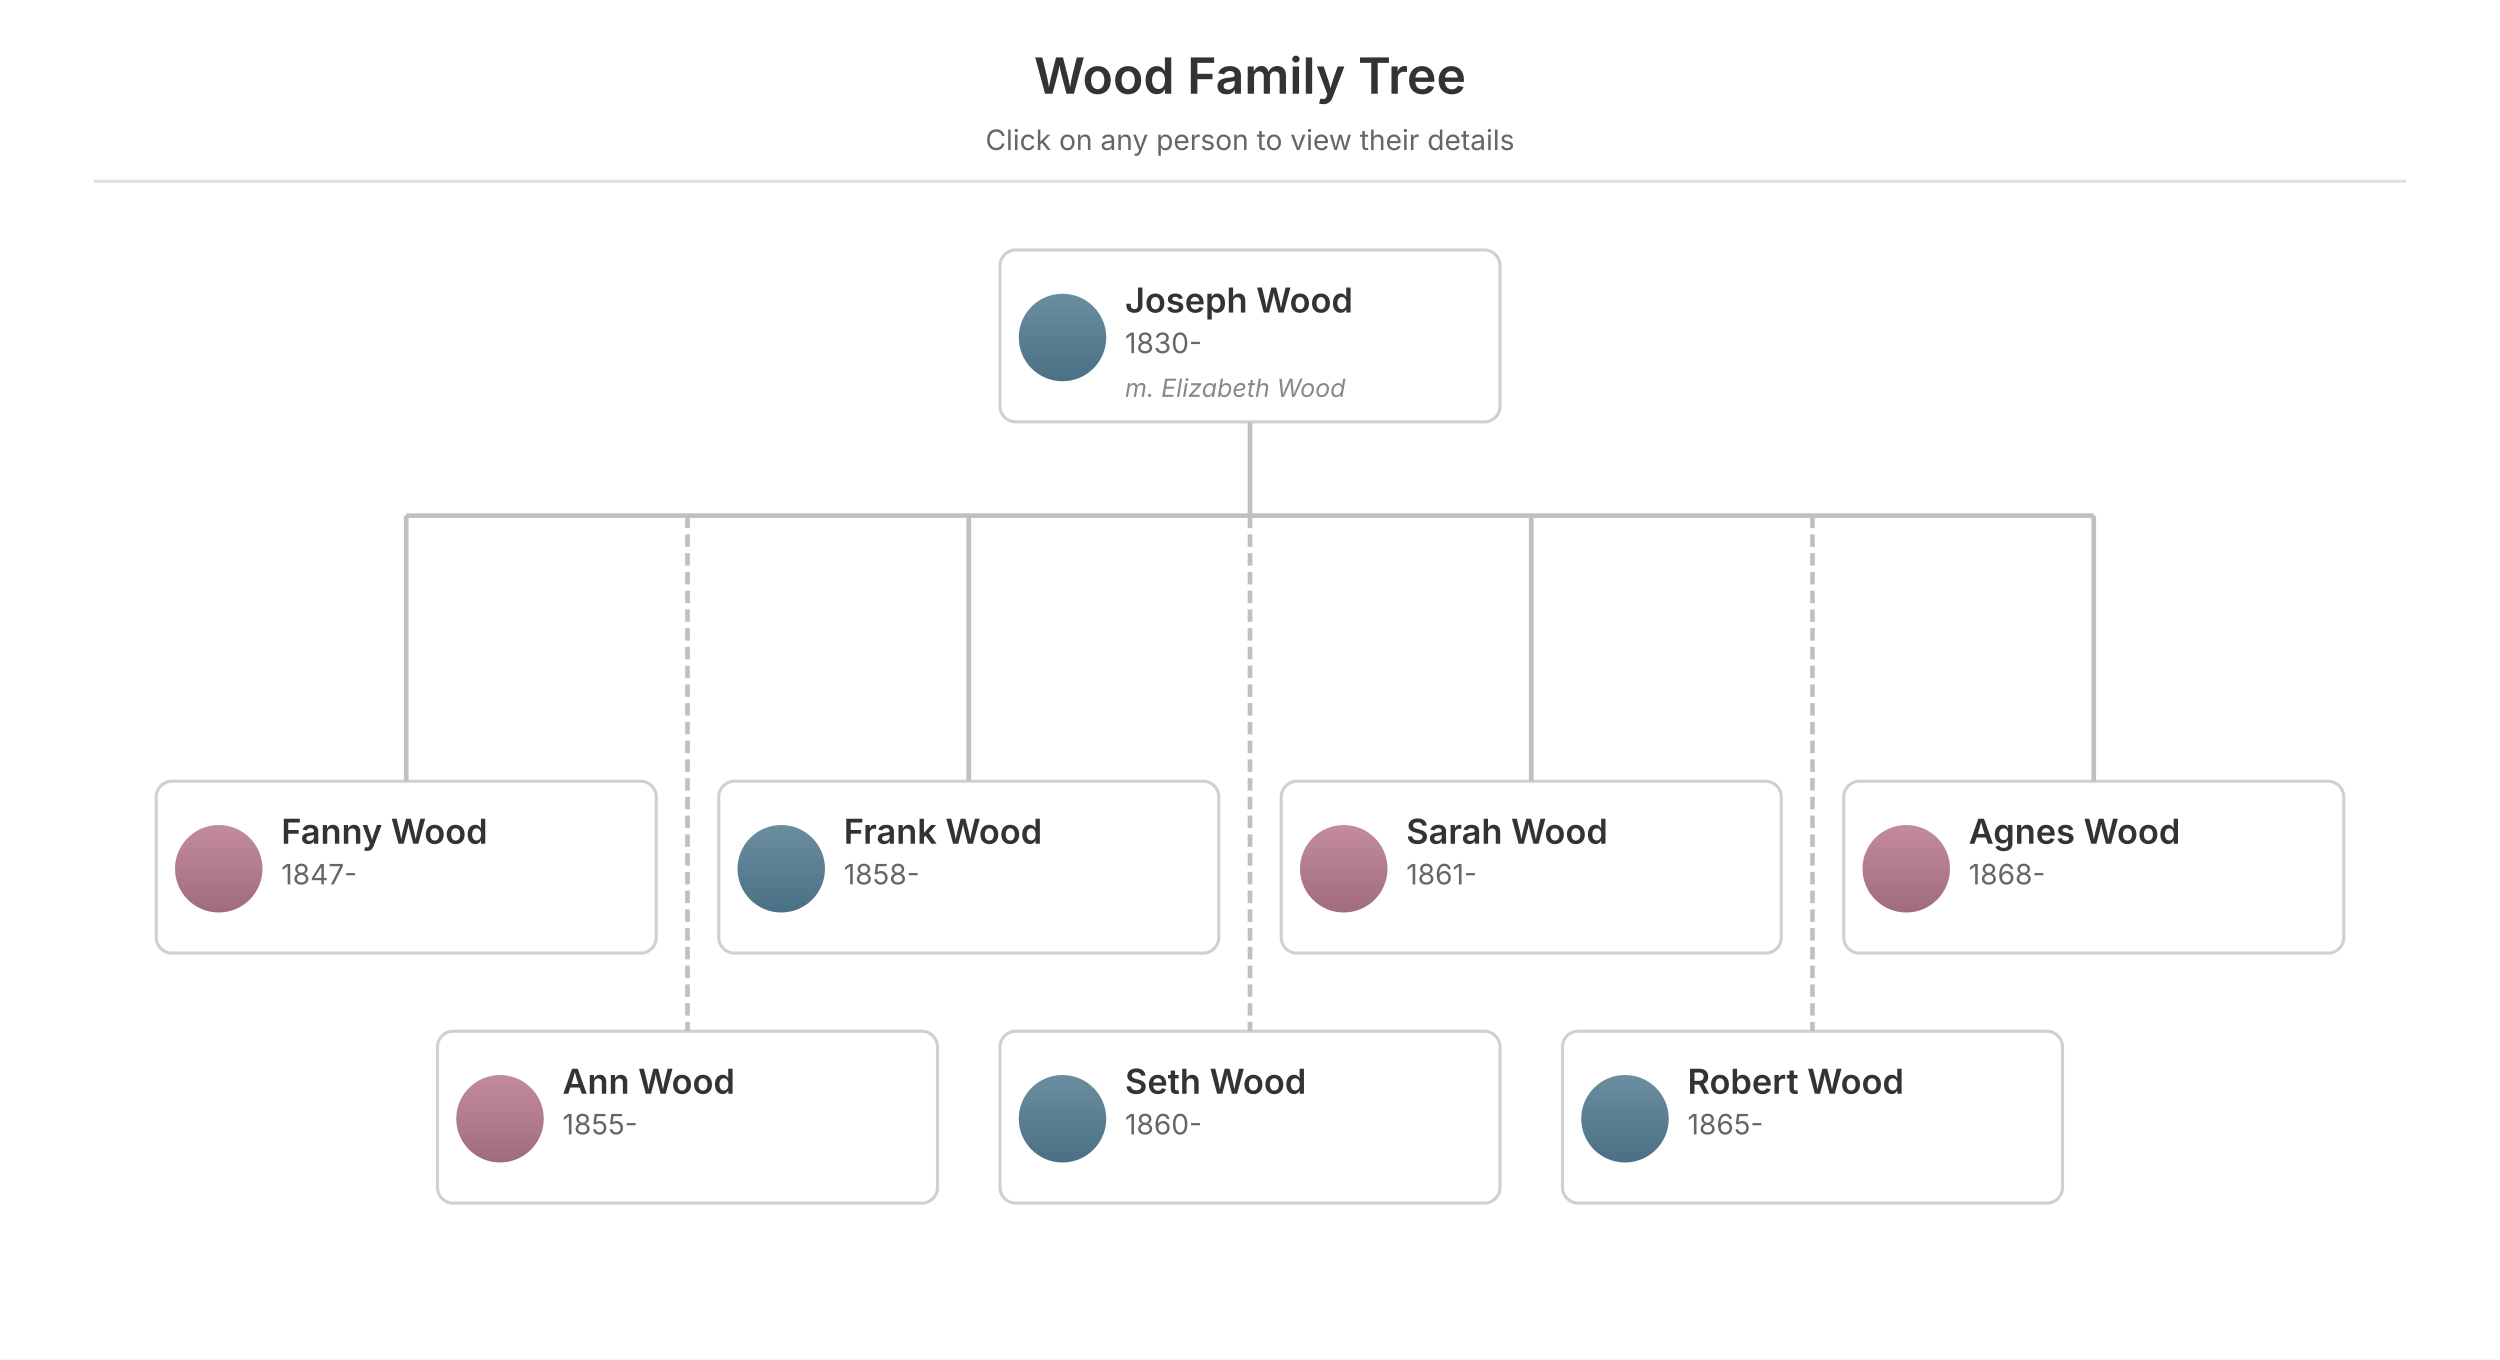
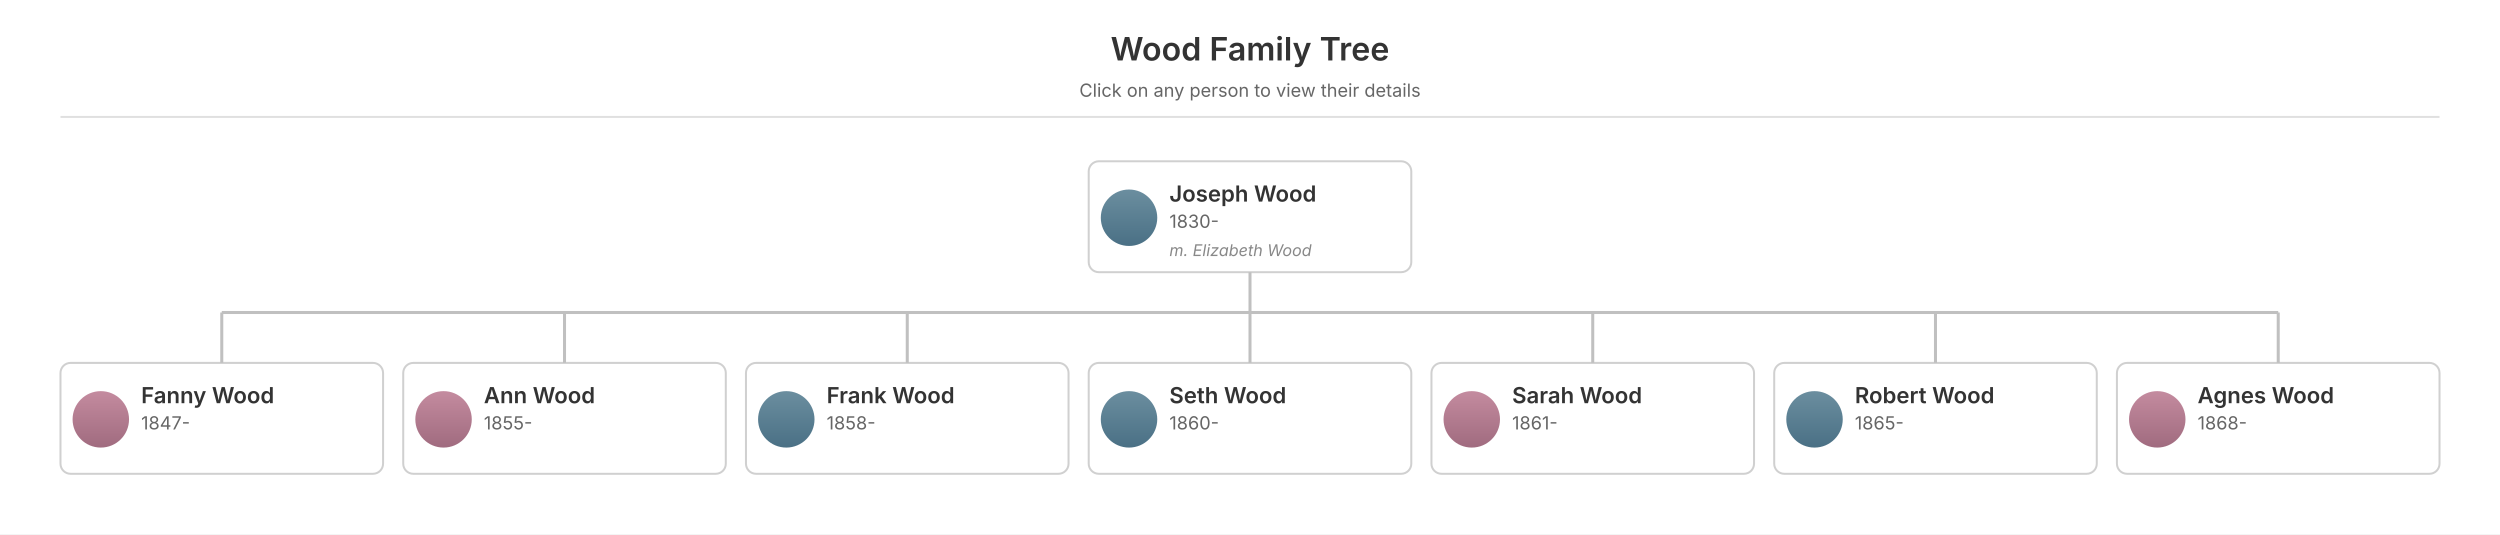
- <svg xmlns="http://www.w3.org/2000/svg" viewBox="0 0 800.0 435" width="800.0" height="435" data-root-x="400.0">
+ <svg xmlns="http://www.w3.org/2000/svg" viewBox="0 0 1240.0 265" width="1240.0" height="265" data-root-x="620.0">
  <defs>
    <style>
      .card { fill: #fff; stroke: #d0d0d0; stroke-width: 1; }
      .card:hover { stroke: #4a90a4; stroke-width: 2; cursor: pointer; }
      .avatar-male { fill: url(#maleGradient); }
      .avatar-female { fill: url(#femaleGradient); }
      .name { font-family: -apple-system, BlinkMacSystemFont, sans-serif; font-size: 11px; font-weight: 600; fill: #333; }
      .dates { font-family: -apple-system, BlinkMacSystemFont, sans-serif; font-size: 9px; fill: #666; }
      .spouse { font-family: -apple-system, BlinkMacSystemFont, sans-serif; font-size: 8px; fill: #888; font-style: italic; }
      .connector { stroke: #c0c0c0; stroke-width: 1.5; fill: none; }
      .connector-long { stroke: #c0c0c0; stroke-width: 1.5; fill: none; stroke-dasharray: 4,2; }
    </style>
    <linearGradient id="maleGradient" x1="0%" y1="0%" x2="0%" y2="100%">
      <stop offset="0%" style="stop-color:#6b8e9f" />
      <stop offset="100%" style="stop-color:#4a7085" />
    </linearGradient>
    <linearGradient id="femaleGradient" x1="0%" y1="0%" x2="0%" y2="100%">
      <stop offset="0%" style="stop-color:#c48b9f" />
      <stop offset="100%" style="stop-color:#a06b7f" />
    </linearGradient>
  </defs>
  <rect width="100%" height="100%" fill="#fff" />
-   <text x="400.0" y="30" text-anchor="middle" class="name" style="font-size: 16px;">
+   <text x="620.0" y="30" text-anchor="middle" class="name" style="font-size: 16px;">
    Wood Family Tree
  </text>
-   <text x="400.0" y="48" text-anchor="middle" class="dates">
+   <text x="620.0" y="48" text-anchor="middle" class="dates">
    Click on any person to view their details
  </text>
-   <line x1="30" y1="58" x2="770.0" y2="58" stroke="#e0e0e0" />
+   <line x1="30" y1="58" x2="1210.0" y2="58" stroke="#e0e0e0" />
  <g class="person-card" data-person-id="56">
-     <rect x="320.0" y="80" width="160" height="55" rx="5" class="card" />
-     <circle cx="340.0" cy="108" r="14" class="avatar-male" />
-     <text x="360.0" y="100" class="name">Joseph Wood</text>
-     <text x="360.0" y="113" class="dates">1830-</text>
-     <text x="360.0" y="127" class="spouse">m. Elizabeth Wood</text>
+     <rect x="540.0" y="80" width="160" height="55" rx="5" class="card" />
+     <circle cx="560.0" cy="108" r="14" class="avatar-male" />
+     <text x="580.0" y="100" class="name">Joseph Wood</text>
+     <text x="580.0" y="113" class="dates">1830-</text>
+     <text x="580.0" y="127" class="spouse">m. Elizabeth Wood</text>
  </g>
  <g class="person-card" data-person-id="62">
-     <rect x="50.0" y="250" width="160" height="55" rx="5" class="card" />
-     <circle cx="70.0" cy="278" r="14" class="avatar-female" />
-     <text x="90.0" y="270" class="name">Fanny Wood</text>
-     <text x="90.0" y="283" class="dates">1847-</text>
+     <rect x="30.0" y="180" width="160" height="55" rx="5" class="card" />
+     <circle cx="50.0" cy="208" r="14" class="avatar-female" />
+     <text x="70.0" y="200" class="name">Fanny Wood</text>
+     <text x="70.0" y="213" class="dates">1847-</text>
+   </g>
+   <g class="person-card" data-person-id="58">
+     <rect x="200.0" y="180" width="160" height="55" rx="5" class="card" />
+     <circle cx="220.0" cy="208" r="14" class="avatar-female" />
+     <text x="240.0" y="200" class="name">Ann Wood</text>
+     <text x="240.0" y="213" class="dates">1855-</text>
  </g>
  <g class="person-card" data-person-id="59">
-     <rect x="230.0" y="250" width="160" height="55" rx="5" class="card" />
-     <circle cx="250.0" cy="278" r="14" class="avatar-male" />
-     <text x="270.0" y="270" class="name">Frank Wood</text>
-     <text x="270.0" y="283" class="dates">1858-</text>
+     <rect x="370.0" y="180" width="160" height="55" rx="5" class="card" />
+     <circle cx="390.0" cy="208" r="14" class="avatar-male" />
+     <text x="410.0" y="200" class="name">Frank Wood</text>
+     <text x="410.0" y="213" class="dates">1858-</text>
+   </g>
+   <g class="person-card" data-person-id="60">
+     <rect x="540.0" y="180" width="160" height="55" rx="5" class="card" />
+     <circle cx="560.0" cy="208" r="14" class="avatar-male" />
+     <text x="580.0" y="200" class="name">Seth Wood</text>
+     <text x="580.0" y="213" class="dates">1860-</text>
  </g>
  <g class="person-card" data-person-id="61">
-     <rect x="410.0" y="250" width="160" height="55" rx="5" class="card" />
-     <circle cx="430.0" cy="278" r="14" class="avatar-female" />
-     <text x="450.0" y="270" class="name">Sarah Wood</text>
-     <text x="450.0" y="283" class="dates">1861-</text>
+     <rect x="710.0" y="180" width="160" height="55" rx="5" class="card" />
+     <circle cx="730.0" cy="208" r="14" class="avatar-female" />
+     <text x="750.0" y="200" class="name">Sarah Wood</text>
+     <text x="750.0" y="213" class="dates">1861-</text>
+   </g>
+   <g class="person-card" data-person-id="63">
+     <rect x="880.0" y="180" width="160" height="55" rx="5" class="card" />
+     <circle cx="900.0" cy="208" r="14" class="avatar-male" />
+     <text x="920.0" y="200" class="name">Robert Wood</text>
+     <text x="920.0" y="213" class="dates">1865-</text>
  </g>
  <g class="person-card" data-person-id="64">
-     <rect x="590.0" y="250" width="160" height="55" rx="5" class="card" />
-     <circle cx="610.0" cy="278" r="14" class="avatar-female" />
-     <text x="630.0" y="270" class="name">Agnes Wood</text>
-     <text x="630.0" y="283" class="dates">1868-</text>
+     <rect x="1050.0" y="180" width="160" height="55" rx="5" class="card" />
+     <circle cx="1070.0" cy="208" r="14" class="avatar-female" />
+     <text x="1090.0" y="200" class="name">Agnes Wood</text>
+     <text x="1090.0" y="213" class="dates">1868-</text>
  </g>
-   <g class="person-card" data-person-id="58">
-     <rect x="140.0" y="330" width="160" height="55" rx="5" class="card" />
-     <circle cx="160.0" cy="358" r="14" class="avatar-female" />
-     <text x="180.0" y="350" class="name">Ann Wood</text>
-     <text x="180.0" y="363" class="dates">1855-</text>
-   </g>
-   <g class="person-card" data-person-id="60">
-     <rect x="320.0" y="330" width="160" height="55" rx="5" class="card" />
-     <circle cx="340.0" cy="358" r="14" class="avatar-male" />
-     <text x="360.0" y="350" class="name">Seth Wood</text>
-     <text x="360.0" y="363" class="dates">1860-</text>
-   </g>
-   <g class="person-card" data-person-id="63">
-     <rect x="500.0" y="330" width="160" height="55" rx="5" class="card" />
-     <circle cx="520.0" cy="358" r="14" class="avatar-male" />
-     <text x="540.0" y="350" class="name">Robert Wood</text>
-     <text x="540.0" y="363" class="dates">1865-</text>
-   </g>
-   <path d="M400.0 135 L400.0 165" class="connector" />
-   <path d="M130.0 165 L670.0 165" class="connector" />
-   <path d="M130.0 165 L130.0 250" class="connector" />
-   <path d="M310.0 165 L310.0 250" class="connector" />
-   <path d="M490.0 165 L490.0 250" class="connector" />
-   <path d="M670.0 165 L670.0 250" class="connector" />
-   <path d="M220.0 165 L220.0 330" class="connector-long" />
-   <path d="M400.0 165 L400.0 330" class="connector-long" />
-   <path d="M580.0 165 L580.0 330" class="connector-long" />
+   <path d="M620.0 135 L620.0 155" class="connector" />
+   <path d="M110.0 155 L1130.0 155" class="connector" />
+   <path d="M110.0 155 L110.0 180" class="connector" />
+   <path d="M280.0 155 L280.0 180" class="connector" />
+   <path d="M450.0 155 L450.0 180" class="connector" />
+   <path d="M620.0 155 L620.0 180" class="connector" />
+   <path d="M790.0 155 L790.0 180" class="connector" />
+   <path d="M960.0 155 L960.0 180" class="connector" />
+   <path d="M1130.0 155 L1130.0 180" class="connector" />
</svg>
